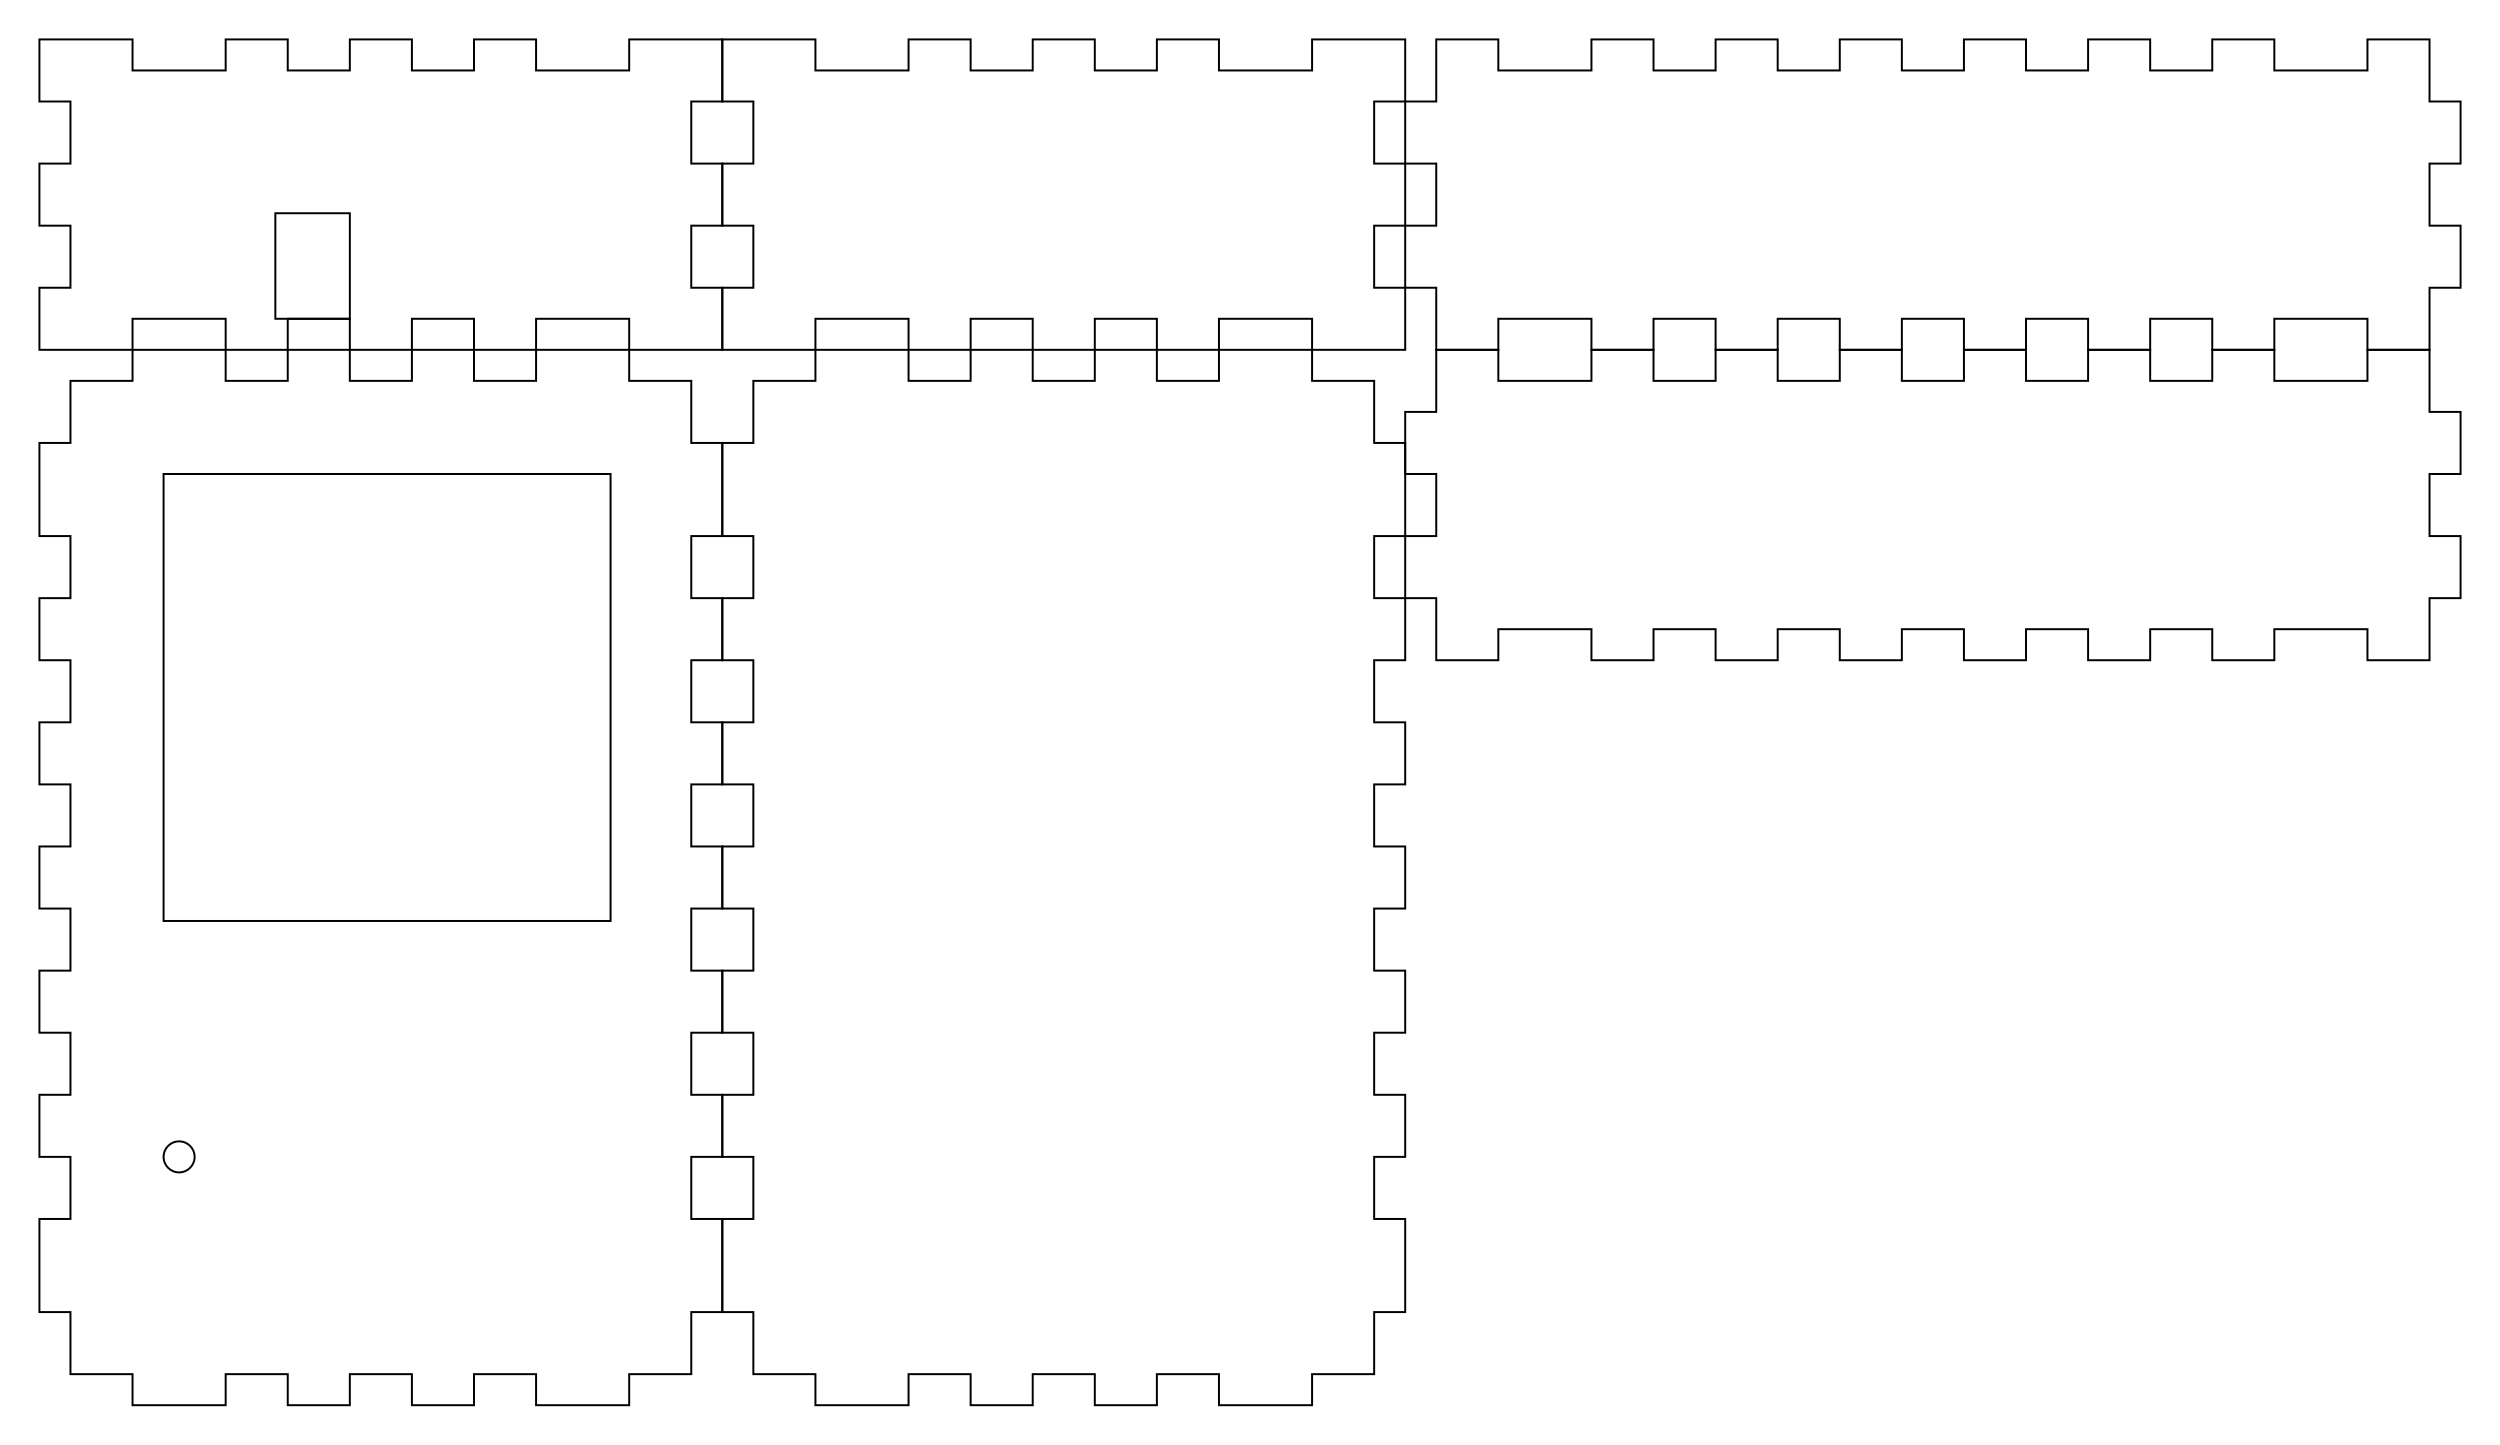
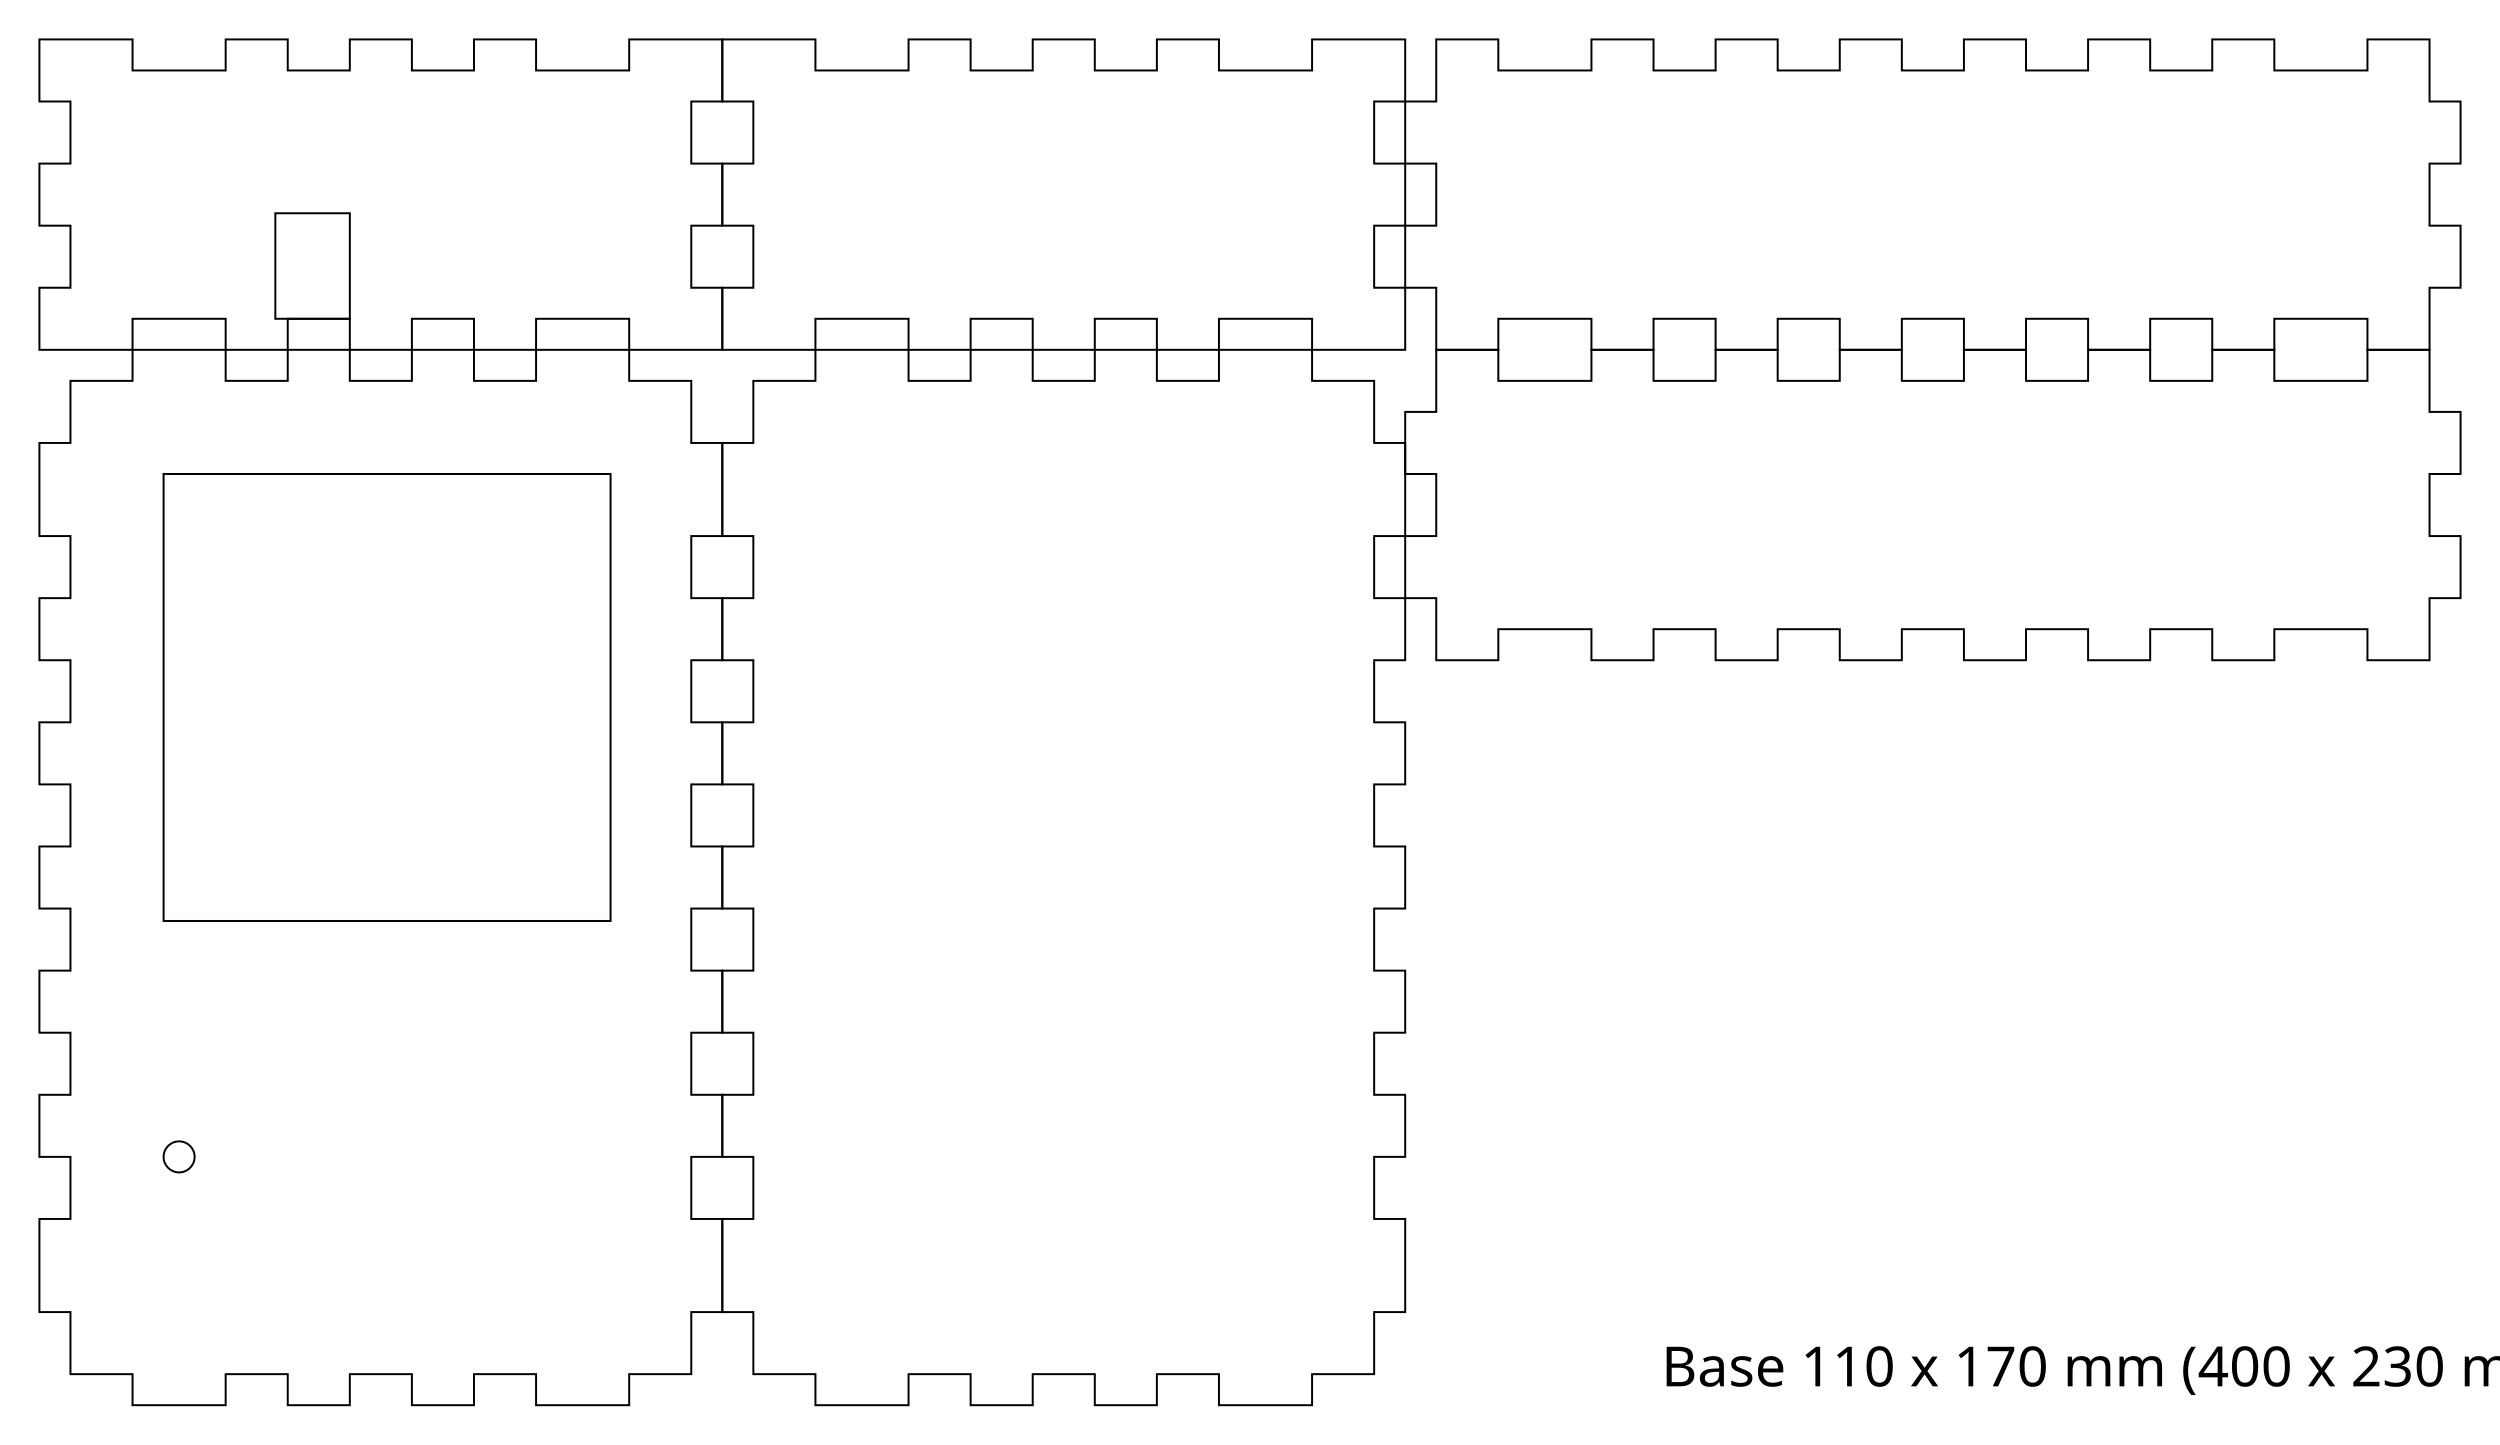
- <svg xmlns="http://www.w3.org/2000/svg" version="1.1" id="Layer_1" x="0px" y="0px" width="1141.512px" height="659.623px" viewBox="0 0 1141.512 659.623" enable-background="new 0 0 1141.512 659.623" xml:space="preserve">
-   <g transform="translate(22.50002, 22.50002) ">
-     <polygon fill="none" stroke="#000000" stroke-width="0.9" points="-4.5,-4.5 38.02,-4.5 38.02,9.674 80.539,9.674 80.539,-4.5    108.886,-4.5 108.886,9.674 137.233,9.674 137.233,-4.5 165.578,-4.5 165.578,9.674 193.925,9.674 193.925,-4.5 222.272,-4.5    222.272,9.674 264.791,9.674 264.791,-4.5 307.311,-4.5 307.311,23.846 293.138,23.846 293.138,52.193 307.311,52.193    307.311,80.54 293.138,80.54 293.138,108.885 307.311,108.885 307.311,137.232 264.791,137.232 264.791,123.059 222.272,123.059    222.272,137.232 193.925,137.232 193.925,123.059 165.578,123.059 165.578,137.232 137.233,137.232 137.233,123.059    108.886,123.059 108.886,137.232 80.539,137.232 80.539,123.059 38.02,123.059 38.02,137.232 -4.5,137.232 -4.5,108.885    9.673,108.885 9.673,80.54 -4.5,80.54 -4.5,52.193 9.673,52.193 9.673,23.846 -4.5,23.846  " />
-     <rect x="103.225" y="74.869" fill="none" stroke="#000000" stroke-width="0.9" width="34.016" height="48.188" />
+ <svg xmlns="http://www.w3.org/2000/svg" version="1.1" x="0px" y="0px" width="1141.512px" height="659.623px" viewBox="0 0 1141.512 659.623" enable-background="new 0 0 1141.512 659.623" xml:space="preserve">
+   <g id="Layer_1">
+     <g transform="translate(22.50002, 22.50002) ">
+       <polygon fill="none" stroke="#000000" stroke-width="0.9" points="-4.5,-4.5 38.02,-4.5 38.02,9.674 80.539,9.674 80.539,-4.5     108.886,-4.5 108.886,9.674 137.233,9.674 137.233,-4.5 165.578,-4.5 165.578,9.674 193.925,9.674 193.925,-4.5 222.272,-4.5     222.272,9.674 264.791,9.674 264.791,-4.5 307.311,-4.5 307.311,23.846 293.138,23.846 293.138,52.193 307.311,52.193     307.311,80.54 293.138,80.54 293.138,108.885 307.311,108.885 307.311,137.232 264.791,137.232 264.791,123.059 222.272,123.059     222.272,137.232 193.925,137.232 193.925,123.059 165.578,123.059 165.578,137.232 137.233,137.232 137.233,123.059     108.886,123.059 108.886,137.232 80.539,137.232 80.539,123.059 38.02,123.059 38.02,137.232 -4.5,137.232 -4.5,108.885     9.673,108.885 9.673,80.54 -4.5,80.54 -4.5,52.193 9.673,52.193 9.673,23.846 -4.5,23.846   " />
+       <rect x="103.225" y="74.869" fill="none" stroke="#000000" stroke-width="0.9" width="34.016" height="48.188" />
+     </g>
+     <g transform="translate(412.2641, 22.50002) ">
+       <polygon fill="none" stroke="#000000" stroke-width="0.9" points="-82.453,-4.5 -39.934,-4.5 -39.934,9.674 2.586,9.674     2.586,-4.5 30.932,-4.5 30.932,9.674 59.279,9.674 59.279,-4.5 87.626,-4.5 87.626,9.674 115.971,9.674 115.971,-4.5     144.318,-4.5 144.318,9.674 186.838,9.674 186.838,-4.5 229.357,-4.5 229.357,23.846 215.184,23.846 215.184,52.193     229.357,52.193 229.357,80.54 215.184,80.54 215.184,108.885 229.357,108.885 229.357,137.232 186.838,137.232 186.838,123.059     144.318,123.059 144.318,137.232 115.971,137.232 115.971,123.059 87.626,123.059 87.626,137.232 59.279,137.232 59.279,123.059     30.932,123.059 30.932,137.232 2.586,137.232 2.586,123.059 -39.934,123.059 -39.934,137.232 -82.453,137.232 -82.453,108.885     -68.28,108.885 -68.28,80.54 -82.453,80.54 -82.453,52.193 -68.28,52.193 -68.28,23.846 -82.453,23.846   " />
+     </g>
+     <g transform="translate(802.0282, 22.50002) ">
+       <polygon fill="none" stroke="#000000" stroke-width="0.9" points="-146.233,-4.5 -117.886,-4.5 -117.886,9.674 -75.367,9.674     -75.367,-4.5 -47.02,-4.5 -47.02,9.674 -18.674,9.674 -18.674,-4.5 9.672,-4.5 9.672,9.674 38.019,9.674 38.019,-4.5 66.366,-4.5     66.366,9.674 94.711,9.674 94.711,-4.5 123.058,-4.5 123.058,9.674 151.405,9.674 151.405,-4.5 179.751,-4.5 179.751,9.674     208.097,9.674 208.097,-4.5 236.444,-4.5 236.444,9.674 278.964,9.674 278.964,-4.5 307.31,-4.5 307.31,23.846 321.484,23.846     321.484,52.193 307.31,52.193 307.31,80.54 321.484,80.54 321.484,108.885 307.31,108.885 307.31,137.232 278.964,137.232     278.964,123.059 236.444,123.059 236.444,137.232 208.097,137.232 208.097,123.059 179.751,123.059 179.751,137.232     151.405,137.232 151.405,123.059 123.058,123.059 123.058,137.232 94.711,137.232 94.711,123.059 66.366,123.059 66.366,137.232     38.019,137.232 38.019,123.059 9.672,123.059 9.672,137.232 -18.674,137.232 -18.674,123.059 -47.02,123.059 -47.02,137.232     -75.367,137.232 -75.367,123.059 -117.886,123.059 -117.886,137.232 -146.233,137.232 -146.233,108.885 -160.407,108.885     -160.407,80.54 -146.233,80.54 -146.233,52.193 -160.407,52.193 -160.407,23.846 -146.233,23.846   " />
+     </g>
+     <g transform="translate(802.0282, 199.6655) ">
+       <polygon fill="none" stroke="#000000" stroke-width="0.9" points="-146.233,-39.933 -117.886,-39.933 -117.886,-25.76     -75.367,-25.76 -75.367,-39.933 -47.02,-39.933 -47.02,-25.76 -18.674,-25.76 -18.674,-39.933 9.672,-39.933 9.672,-25.76     38.019,-25.76 38.019,-39.933 66.366,-39.933 66.366,-25.76 94.711,-25.76 94.711,-39.933 123.058,-39.933 123.058,-25.76     151.405,-25.76 151.405,-39.933 179.751,-39.933 179.751,-25.76 208.097,-25.76 208.097,-39.933 236.444,-39.933 236.444,-25.76     278.964,-25.76 278.964,-39.933 307.31,-39.933 307.31,-11.587 321.484,-11.587 321.484,16.76 307.31,16.76 307.31,45.106     321.484,45.106 321.484,73.452 307.31,73.452 307.31,101.799 278.964,101.799 278.964,87.626 236.444,87.626 236.444,101.799     208.097,101.799 208.097,87.626 179.751,87.626 179.751,101.799 151.405,101.799 151.405,87.626 123.058,87.626 123.058,101.799     94.711,101.799 94.711,87.626 66.366,87.626 66.366,101.799 38.019,101.799 38.019,87.626 9.672,87.626 9.672,101.799     -18.674,101.799 -18.674,87.626 -47.02,87.626 -47.02,101.799 -75.367,101.799 -75.367,87.626 -117.886,87.626 -117.886,101.799     -146.233,101.799 -146.233,73.452 -160.407,73.452 -160.407,45.106 -146.233,45.106 -146.233,16.76 -160.407,16.76     -160.407,-11.587 -146.233,-11.587   " />
+     </g>
+     <g transform="translate(22.50002, 199.6655) ">
+       <polygon fill="none" stroke="#000000" stroke-width="0.9" points="9.673,-25.76 38.02,-25.76 38.02,-39.933 80.539,-39.933     80.539,-25.76 108.886,-25.76 108.886,-39.933 137.233,-39.933 137.233,-25.76 165.578,-25.76 165.578,-39.933 193.925,-39.933     193.925,-25.76 222.272,-25.76 222.272,-39.933 264.791,-39.933 264.791,-25.76 293.138,-25.76 293.138,2.586 307.311,2.586     307.311,45.106 293.138,45.106 293.138,73.452 307.311,73.452 307.311,101.799 293.138,101.799 293.138,130.146 307.311,130.146     307.311,158.492 293.138,158.492 293.138,186.838 307.311,186.838 307.311,215.185 293.138,215.185 293.138,243.531     307.311,243.531 307.311,271.878 293.138,271.878 293.138,300.225 307.311,300.225 307.311,328.571 293.138,328.571     293.138,356.917 307.311,356.917 307.311,399.437 293.138,399.437 293.138,427.783 264.791,427.783 264.791,441.956     222.272,441.956 222.272,427.783 193.925,427.783 193.925,441.956 165.578,441.956 165.578,427.783 137.233,427.783     137.233,441.956 108.886,441.956 108.886,427.783 80.539,427.783 80.539,441.956 38.02,441.956 38.02,427.783 9.673,427.783     9.673,399.437 -4.5,399.437 -4.5,356.917 9.673,356.917 9.673,328.571 -4.5,328.571 -4.5,300.225 9.673,300.225 9.673,271.878     -4.5,271.878 -4.5,243.531 9.673,243.531 9.673,215.185 -4.5,215.185 -4.5,186.838 9.673,186.838 9.673,158.492 -4.5,158.492     -4.5,130.146 9.673,130.146 9.673,101.799 -4.5,101.799 -4.5,73.452 9.673,73.452 9.673,45.106 -4.5,45.106 -4.5,2.586     9.673,2.586   " />
+       <rect x="52.193" y="16.76" fill="none" stroke="#000000" stroke-width="0.9" width="204.095" height="204.094" />
+       <circle fill="none" stroke="#000000" stroke-width="0.9" cx="59.28" cy="328.571" r="7.086" />
+     </g>
+     <g transform="translate(412.2641, 199.6655) ">
+       <polygon fill="none" stroke="#000000" stroke-width="0.9" points="-68.28,-25.76 -39.934,-25.76 -39.934,-39.933 2.586,-39.933     2.586,-25.76 30.932,-25.76 30.932,-39.933 59.279,-39.933 59.279,-25.76 87.626,-25.76 87.626,-39.933 115.971,-39.933     115.971,-25.76 144.318,-25.76 144.318,-39.933 186.838,-39.933 186.838,-25.76 215.184,-25.76 215.184,2.586 229.357,2.586     229.357,45.106 215.184,45.106 215.184,73.452 229.357,73.452 229.357,101.799 215.184,101.799 215.184,130.146 229.357,130.146     229.357,158.492 215.184,158.492 215.184,186.838 229.357,186.838 229.357,215.185 215.184,215.185 215.184,243.531     229.357,243.531 229.357,271.878 215.184,271.878 215.184,300.225 229.357,300.225 229.357,328.571 215.184,328.571     215.184,356.917 229.357,356.917 229.357,399.437 215.184,399.437 215.184,427.783 186.838,427.783 186.838,441.956     144.318,441.956 144.318,427.783 115.971,427.783 115.971,441.956 87.626,441.956 87.626,427.783 59.279,427.783 59.279,441.956     30.932,441.956 30.932,427.783 2.586,427.783 2.586,441.956 -39.934,441.956 -39.934,427.783 -68.28,427.783 -68.28,399.437     -82.453,399.437 -82.453,356.917 -68.28,356.917 -68.28,328.571 -82.453,328.571 -82.453,300.225 -68.28,300.225 -68.28,271.878     -82.453,271.878 -82.453,243.531 -68.28,243.531 -68.28,215.185 -82.453,215.185 -82.453,186.838 -68.28,186.838 -68.28,158.492     -82.453,158.492 -82.453,130.146 -68.28,130.146 -68.28,101.799 -82.453,101.799 -82.453,73.452 -68.28,73.452 -68.28,45.106     -82.453,45.106 -82.453,2.586 -68.28,2.586   " />
+     </g>
  </g>
-   <g transform="translate(412.2641, 22.50002) ">
-     <polygon fill="none" stroke="#000000" stroke-width="0.9" points="-82.453,-4.5 -39.934,-4.5 -39.934,9.674 2.586,9.674    2.586,-4.5 30.932,-4.5 30.932,9.674 59.279,9.674 59.279,-4.5 87.626,-4.5 87.626,9.674 115.971,9.674 115.971,-4.5 144.318,-4.5    144.318,9.674 186.838,9.674 186.838,-4.5 229.357,-4.5 229.357,23.846 215.184,23.846 215.184,52.193 229.357,52.193    229.357,80.54 215.184,80.54 215.184,108.885 229.357,108.885 229.357,137.232 186.838,137.232 186.838,123.059 144.318,123.059    144.318,137.232 115.971,137.232 115.971,123.059 87.626,123.059 87.626,137.232 59.279,137.232 59.279,123.059 30.932,123.059    30.932,137.232 2.586,137.232 2.586,123.059 -39.934,123.059 -39.934,137.232 -82.453,137.232 -82.453,108.885 -68.28,108.885    -68.28,80.54 -82.453,80.54 -82.453,52.193 -68.28,52.193 -68.28,23.846 -82.453,23.846  " />
-   </g>
-   <g transform="translate(802.0282, 22.50002) ">
-     <polygon fill="none" stroke="#000000" stroke-width="0.9" points="-146.233,-4.5 -117.886,-4.5 -117.886,9.674 -75.367,9.674    -75.367,-4.5 -47.02,-4.5 -47.02,9.674 -18.674,9.674 -18.674,-4.5 9.672,-4.5 9.672,9.674 38.019,9.674 38.019,-4.5 66.366,-4.5    66.366,9.674 94.711,9.674 94.711,-4.5 123.058,-4.5 123.058,9.674 151.405,9.674 151.405,-4.5 179.751,-4.5 179.751,9.674    208.097,9.674 208.097,-4.5 236.444,-4.5 236.444,9.674 278.964,9.674 278.964,-4.5 307.31,-4.5 307.31,23.846 321.484,23.846    321.484,52.193 307.31,52.193 307.31,80.54 321.484,80.54 321.484,108.885 307.31,108.885 307.31,137.232 278.964,137.232    278.964,123.059 236.444,123.059 236.444,137.232 208.097,137.232 208.097,123.059 179.751,123.059 179.751,137.232    151.405,137.232 151.405,123.059 123.058,123.059 123.058,137.232 94.711,137.232 94.711,123.059 66.366,123.059 66.366,137.232    38.019,137.232 38.019,123.059 9.672,123.059 9.672,137.232 -18.674,137.232 -18.674,123.059 -47.02,123.059 -47.02,137.232    -75.367,137.232 -75.367,123.059 -117.886,123.059 -117.886,137.232 -146.233,137.232 -146.233,108.885 -160.407,108.885    -160.407,80.54 -146.233,80.54 -146.233,52.193 -160.407,52.193 -160.407,23.846 -146.233,23.846  " />
-   </g>
-   <g transform="translate(802.0282, 199.6655) ">
-     <polygon fill="none" stroke="#000000" stroke-width="0.9" points="-146.233,-39.933 -117.886,-39.933 -117.886,-25.76    -75.367,-25.76 -75.367,-39.933 -47.02,-39.933 -47.02,-25.76 -18.674,-25.76 -18.674,-39.933 9.672,-39.933 9.672,-25.76    38.019,-25.76 38.019,-39.933 66.366,-39.933 66.366,-25.76 94.711,-25.76 94.711,-39.933 123.058,-39.933 123.058,-25.76    151.405,-25.76 151.405,-39.933 179.751,-39.933 179.751,-25.76 208.097,-25.76 208.097,-39.933 236.444,-39.933 236.444,-25.76    278.964,-25.76 278.964,-39.933 307.31,-39.933 307.31,-11.587 321.484,-11.587 321.484,16.76 307.31,16.76 307.31,45.106    321.484,45.106 321.484,73.452 307.31,73.452 307.31,101.799 278.964,101.799 278.964,87.626 236.444,87.626 236.444,101.799    208.097,101.799 208.097,87.626 179.751,87.626 179.751,101.799 151.405,101.799 151.405,87.626 123.058,87.626 123.058,101.799    94.711,101.799 94.711,87.626 66.366,87.626 66.366,101.799 38.019,101.799 38.019,87.626 9.672,87.626 9.672,101.799    -18.674,101.799 -18.674,87.626 -47.02,87.626 -47.02,101.799 -75.367,101.799 -75.367,87.626 -117.886,87.626 -117.886,101.799    -146.233,101.799 -146.233,73.452 -160.407,73.452 -160.407,45.106 -146.233,45.106 -146.233,16.76 -160.407,16.76    -160.407,-11.587 -146.233,-11.587  " />
-   </g>
-   <g transform="translate(22.50002, 199.6655) ">
-     <polygon fill="none" stroke="#000000" stroke-width="0.9" points="9.673,-25.76 38.02,-25.76 38.02,-39.933 80.539,-39.933    80.539,-25.76 108.886,-25.76 108.886,-39.933 137.233,-39.933 137.233,-25.76 165.578,-25.76 165.578,-39.933 193.925,-39.933    193.925,-25.76 222.272,-25.76 222.272,-39.933 264.791,-39.933 264.791,-25.76 293.138,-25.76 293.138,2.586 307.311,2.586    307.311,45.106 293.138,45.106 293.138,73.452 307.311,73.452 307.311,101.799 293.138,101.799 293.138,130.146 307.311,130.146    307.311,158.492 293.138,158.492 293.138,186.838 307.311,186.838 307.311,215.185 293.138,215.185 293.138,243.531    307.311,243.531 307.311,271.878 293.138,271.878 293.138,300.225 307.311,300.225 307.311,328.571 293.138,328.571    293.138,356.917 307.311,356.917 307.311,399.437 293.138,399.437 293.138,427.783 264.791,427.783 264.791,441.956    222.272,441.956 222.272,427.783 193.925,427.783 193.925,441.956 165.578,441.956 165.578,427.783 137.233,427.783    137.233,441.956 108.886,441.956 108.886,427.783 80.539,427.783 80.539,441.956 38.02,441.956 38.02,427.783 9.673,427.783    9.673,399.437 -4.5,399.437 -4.5,356.917 9.673,356.917 9.673,328.571 -4.5,328.571 -4.5,300.225 9.673,300.225 9.673,271.878    -4.5,271.878 -4.5,243.531 9.673,243.531 9.673,215.185 -4.5,215.185 -4.5,186.838 9.673,186.838 9.673,158.492 -4.5,158.492    -4.5,130.146 9.673,130.146 9.673,101.799 -4.5,101.799 -4.5,73.452 9.673,73.452 9.673,45.106 -4.5,45.106 -4.5,2.586    9.673,2.586  " />
-     <rect x="52.193" y="16.76" fill="none" stroke="#000000" stroke-width="0.9" width="204.095" height="204.094" />
-     <circle fill="none" stroke="#000000" stroke-width="0.9" cx="59.28" cy="328.571" r="7.086" />
-   </g>
-   <g transform="translate(412.2641, 199.6655) ">
-     <polygon fill="none" stroke="#000000" stroke-width="0.9" points="-68.28,-25.76 -39.934,-25.76 -39.934,-39.933 2.586,-39.933    2.586,-25.76 30.932,-25.76 30.932,-39.933 59.279,-39.933 59.279,-25.76 87.626,-25.76 87.626,-39.933 115.971,-39.933    115.971,-25.76 144.318,-25.76 144.318,-39.933 186.838,-39.933 186.838,-25.76 215.184,-25.76 215.184,2.586 229.357,2.586    229.357,45.106 215.184,45.106 215.184,73.452 229.357,73.452 229.357,101.799 215.184,101.799 215.184,130.146 229.357,130.146    229.357,158.492 215.184,158.492 215.184,186.838 229.357,186.838 229.357,215.185 215.184,215.185 215.184,243.531    229.357,243.531 229.357,271.878 215.184,271.878 215.184,300.225 229.357,300.225 229.357,328.571 215.184,328.571    215.184,356.917 229.357,356.917 229.357,399.437 215.184,399.437 215.184,427.783 186.838,427.783 186.838,441.956    144.318,441.956 144.318,427.783 115.971,427.783 115.971,441.956 87.626,441.956 87.626,427.783 59.279,427.783 59.279,441.956    30.932,441.956 30.932,427.783 2.586,427.783 2.586,441.956 -39.934,441.956 -39.934,427.783 -68.28,427.783 -68.28,399.437    -82.453,399.437 -82.453,356.917 -68.28,356.917 -68.28,328.571 -82.453,328.571 -82.453,300.225 -68.28,300.225 -68.28,271.878    -82.453,271.878 -82.453,243.531 -68.28,243.531 -68.28,215.185 -82.453,215.185 -82.453,186.838 -68.28,186.838 -68.28,158.492    -82.453,158.492 -82.453,130.146 -68.28,130.146 -68.28,101.799 -82.453,101.799 -82.453,73.452 -68.28,73.452 -68.28,45.106    -82.453,45.106 -82.453,2.586 -68.28,2.586  " />
+   <g id="Do_not_print_this_layer">
+     <text transform="matrix(1 0 0 1 758.5664 632.9912)" font-family="'MyriadPro-Regular'" font-size="25.281">Base 110 x 170 mm (400 x 230 mm)</text>
  </g>
</svg>
